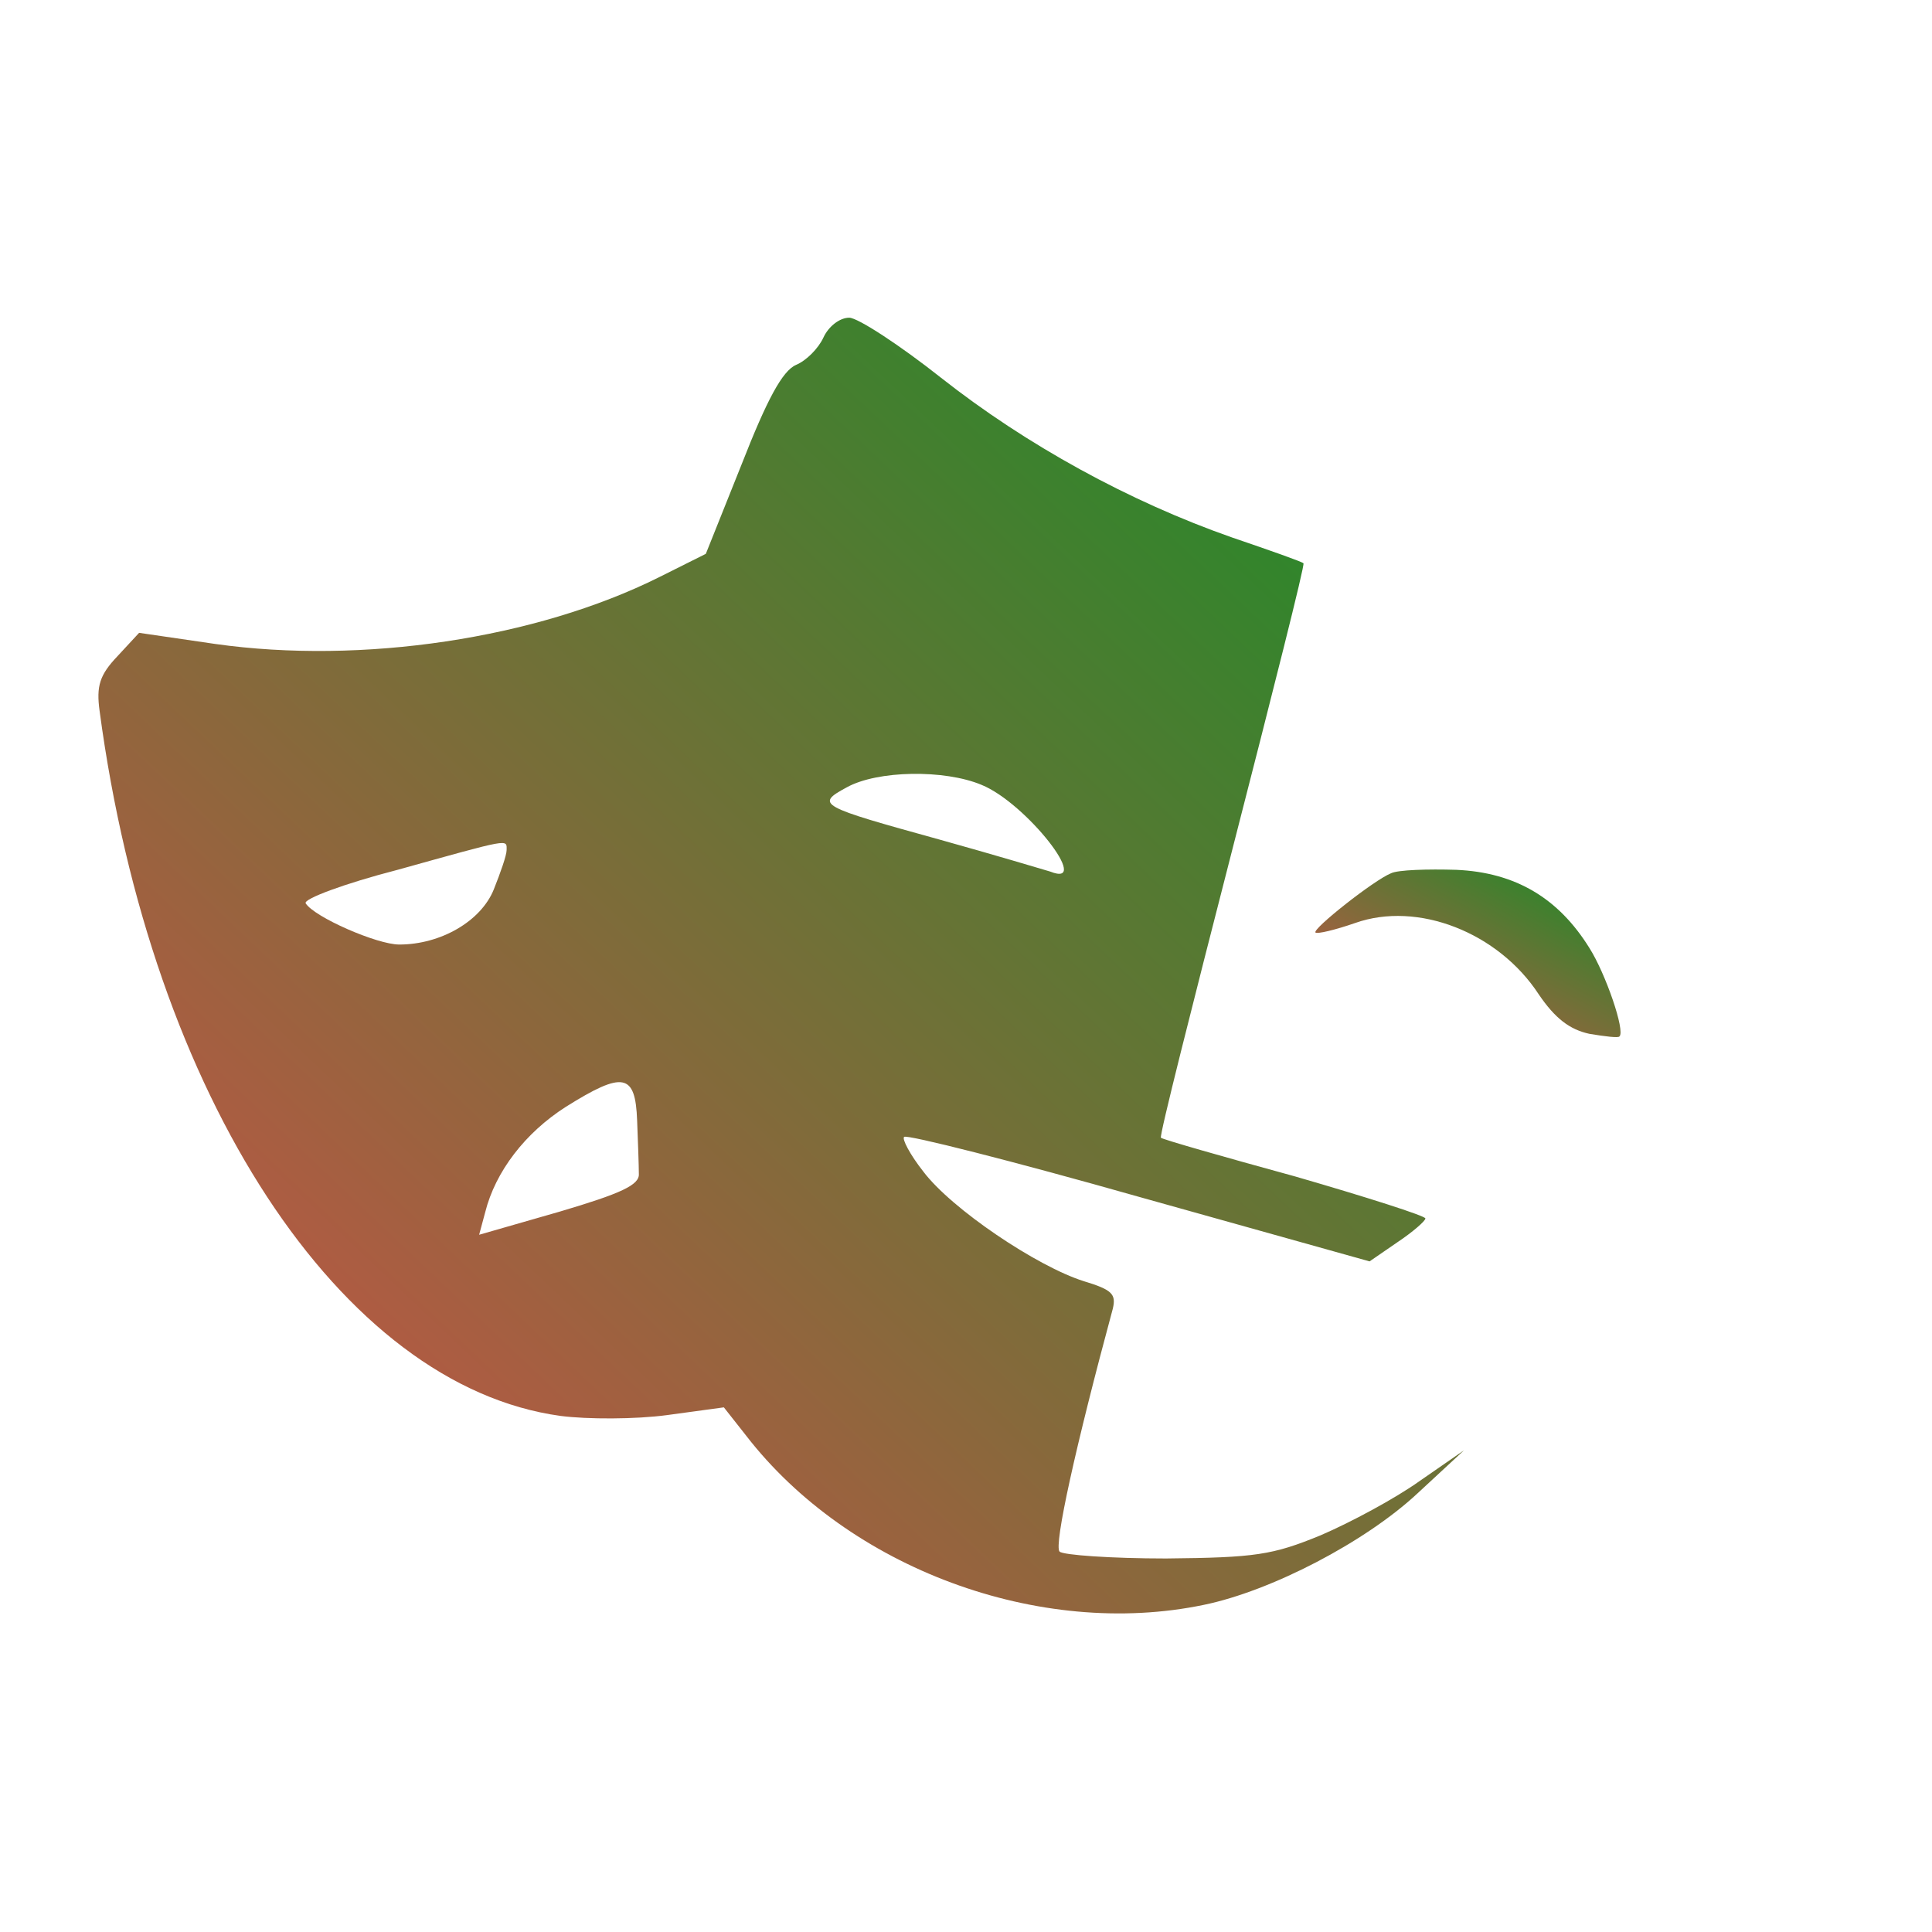
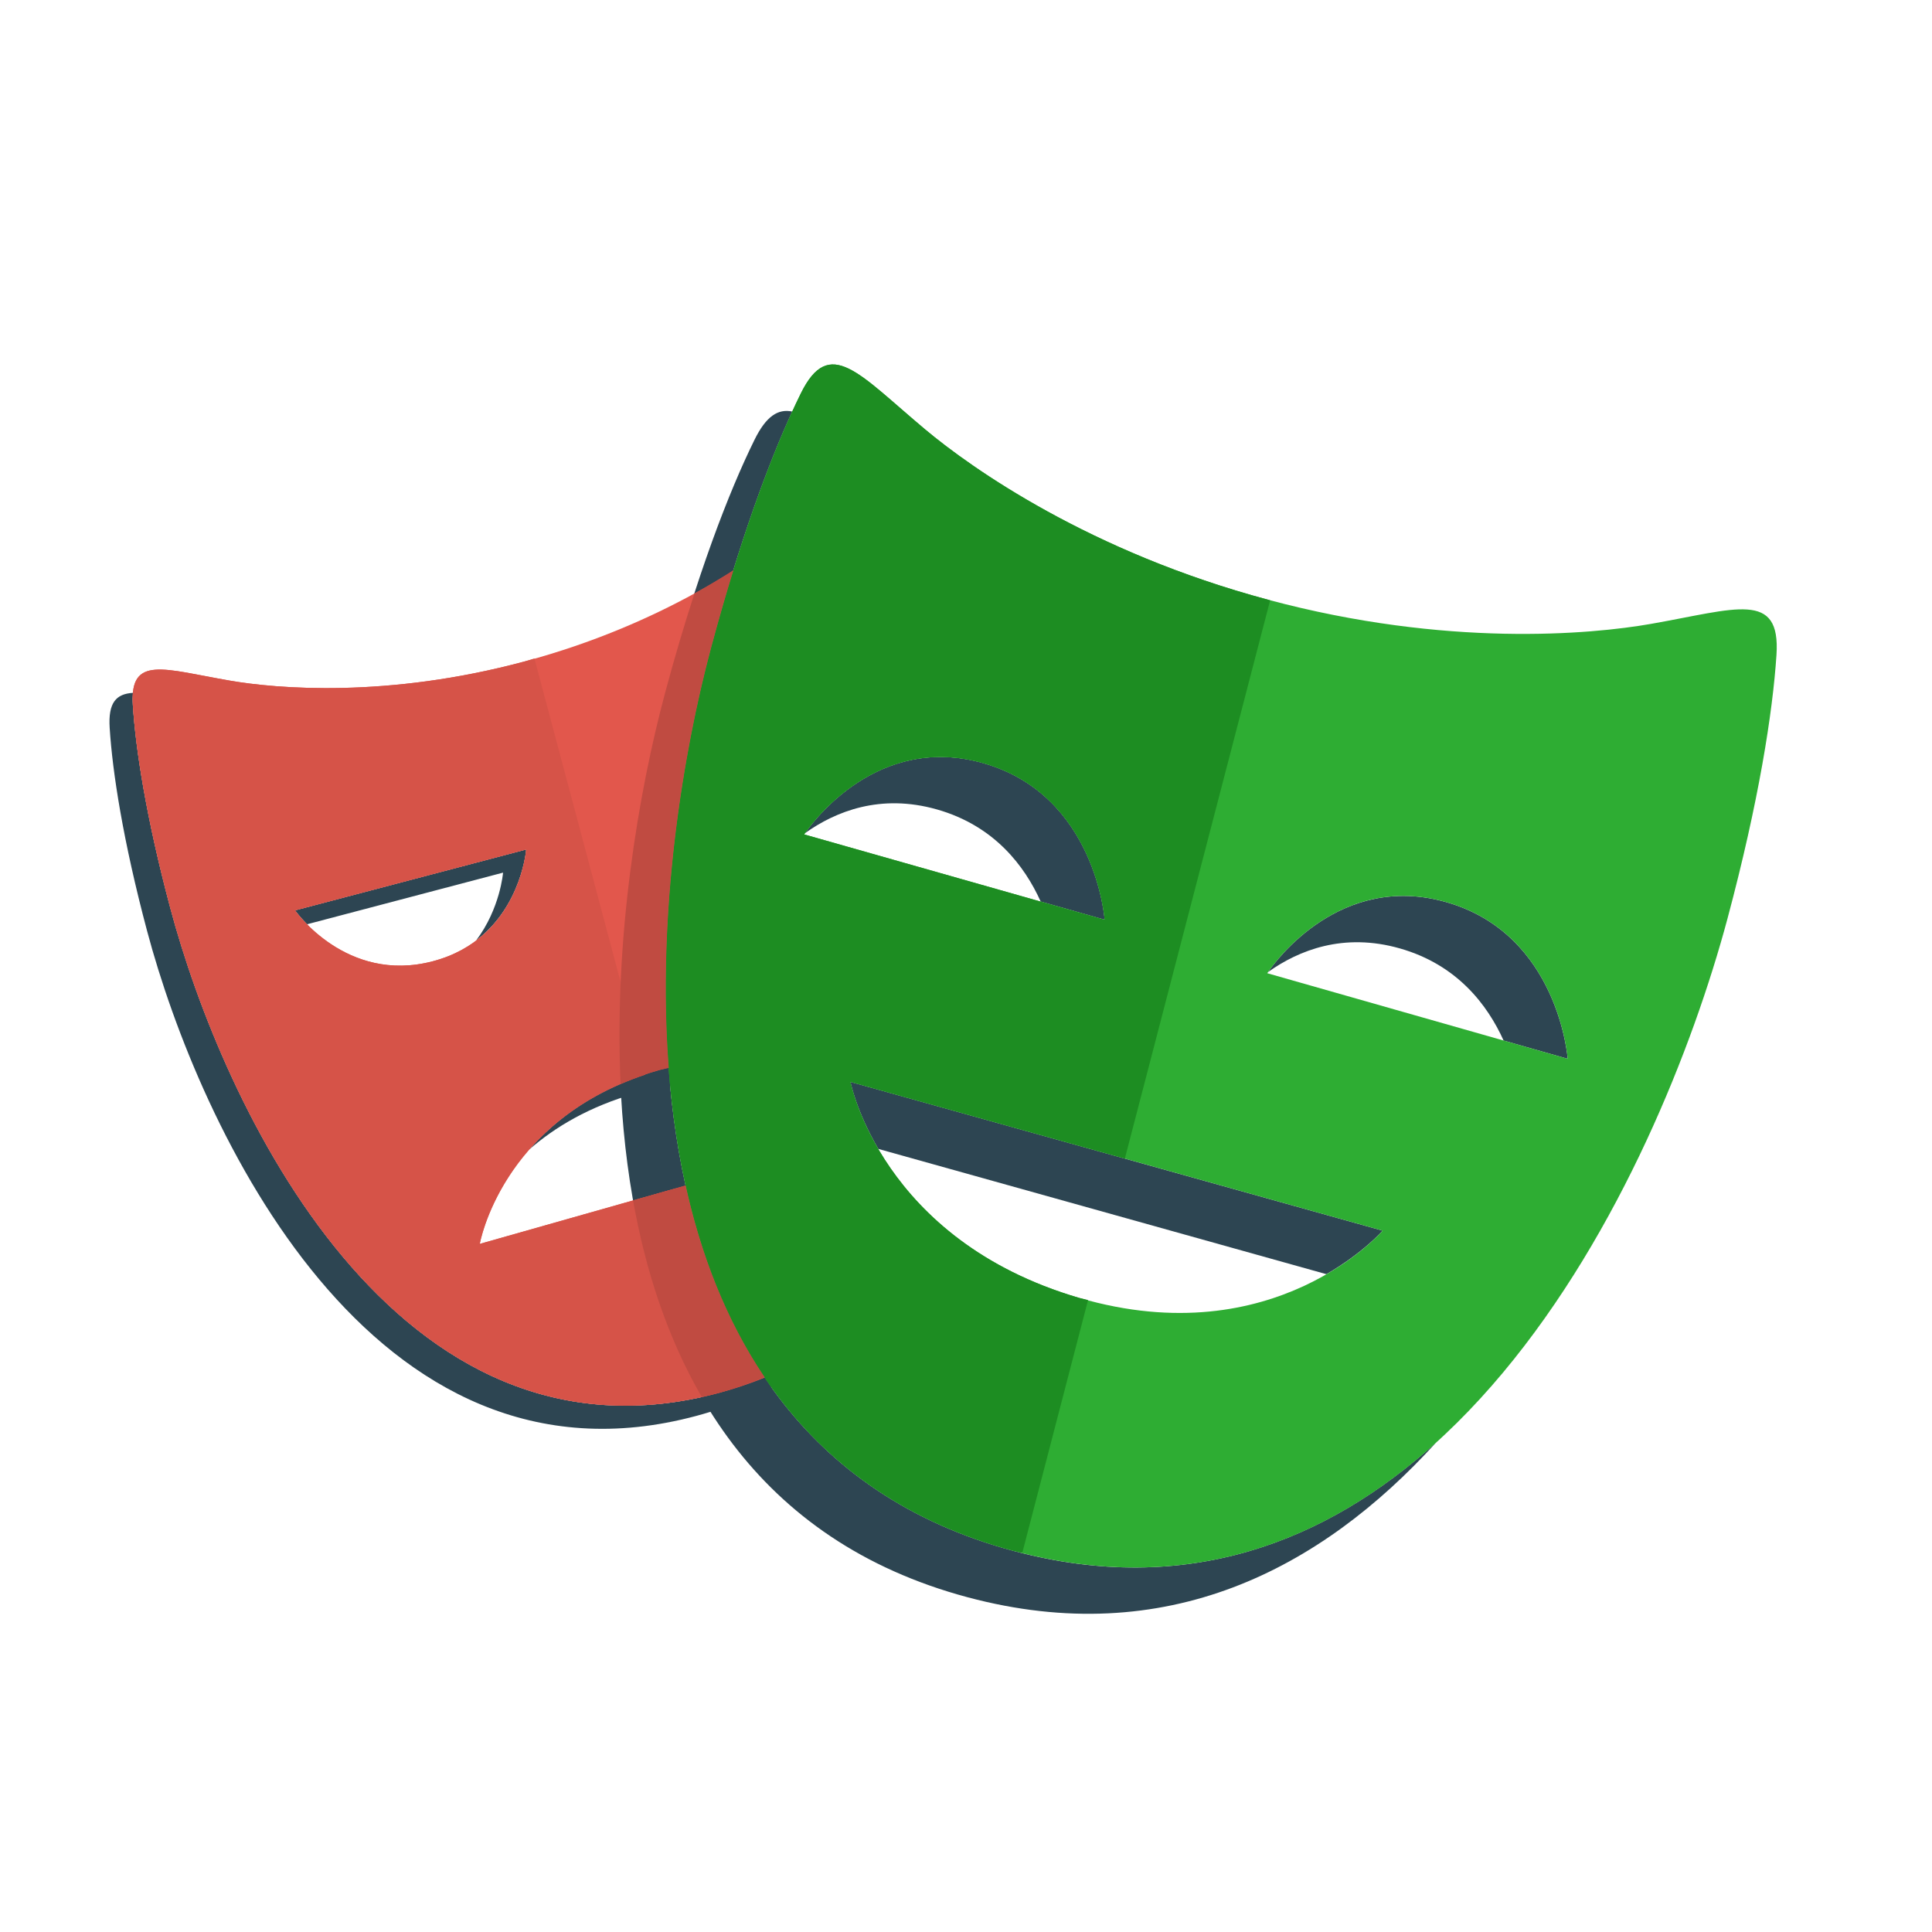
- <svg xmlns="http://www.w3.org/2000/svg" version="1.0" width="300pt" height="300pt" viewBox="0 0 225 225" preserveAspectRatio="xMidYMid meet">
-   <defs>
-     <linearGradient id="playwrightGradient" x1="0%" y1="0%" x2="100%" y2="100%">
-       <stop offset="0%" style="stop-color:#d84e4a;stop-opacity:1" />
-       <stop offset="100%" style="stop-color:#138f26;stop-opacity:1" />
-     </linearGradient>
-   </defs>
-   <g transform="translate(0,225) scale(0.1,-0.1)">
-     <path d="M959 1857 c-6 -13 -20 -27 -32 -32 -16 -7 -34 -41 -63 -115 l-42   -105 -54 -27 c-144 -72 -347 -102 -517 -78 l-89 13 -25 -27 c-21 -22 -25 -35   -21 -64 60 -449 281 -786 537 -821 31 -4 87 -4 124 1 l66 9 26 -33 c119 -154   341 -237 533 -197 78 16 188 73 249 130 l54 50 -52 -36 c-28 -20 -80 -48 -115   -63 -56 -23 -76 -26 -180 -27 -64 0 -120 4 -124 8 -7 7 19 124 62 283 4 17 -1   22 -34 32 -54 17 -154 84 -187 128 -15 19 -25 38 -22 40 3 3 126 -28 274 -70   l268 -75 32 22 c18 12 33 25 33 28 0 3 -69 25 -152 49 -84 23 -154 43 -156 45   -2 2 36 152 83 335 47 183 85 333 83 334 -2 2 -39 15 -83 30 -120 42 -240 108   -339 186 -48 38 -97 70 -107 70 -11 0 -24 -10 -30 -23z m184 -521 c52 -21 130   -121 80 -101 -10 3 -67 20 -128 37 -141 39 -146 41 -109 61 36 20 114 21 157   3z m-553 -76 c0 -6 -7 -26 -15 -46 -15 -37 -62 -64 -110 -64 -26 0 -99 32   -109 48 -3 5 45 23 107 39 133 37 127 36 127 23z m152 -315 c1 -25 2 -53 2   -62 1 -13 -21 -23 -92 -44 l-94 -27 7 26 c12 48 47 93 94 123 67 42 81 39 83   -16z" fill="url(#playwrightGradient)" stroke="none" />
-     <path d="M1620 1233 c-20 -8 -92 -65 -88 -69 2 -2 23 3 46 11 73 26 167 -11   214 -83 19 -28 36 -41 59 -46 18 -3 34 -5 35 -3 7 6 -16 73 -35 103 -36 58   -86 88 -155 91 -33 1 -68 0 -76 -4z" fill="url(#playwrightGradient)" stroke="none" />
-   </g>
+ <svg xmlns="http://www.w3.org/2000/svg" width="400" height="400" viewBox="0 0 400 400" fill="none">
+   <path d="M136.444 221.556C123.558 225.213 115.104 231.625 109.535 238.032C114.869 233.364 122.014 229.08 131.652 226.348C141.51 223.554 149.92 223.574 156.869 224.915V219.481C150.941 218.939 144.145 219.371 136.444 221.556ZM108.946 175.876L61.09 188.484C61.09 188.484 61.962 189.716 63.577 191.36L104.153 180.668C104.153 180.668 103.578 188.077 98.585 194.705C108.03 187.559 108.946 175.876 108.946 175.876ZM149.005 288.347C81.658 306.486 46.027 228.438 35.24 187.928C30.256 169.229 28.08 155.067 27.5 145.928C27.438 144.979 27.466 144.179 27.534 143.446C24.04 143.657 22.367 145.473 22.708 150.721C23.288 159.855 25.463 174.016 30.447 192.721C41.23 233.225 76.866 311.273 144.213 293.134C158.872 289.185 169.885 281.992 178.152 272.81C170.532 279.692 160.995 285.112 149.005 288.347ZM161.661 128.11V132.903H188.077C187.535 131.206 186.989 129.677 186.447 128.11H161.661Z" fill="#2D4552" />
+   <path d="M193.981 167.584C205.861 170.958 212.144 179.287 215.465 186.658L228.711 190.42C228.711 190.42 226.904 164.623 203.57 157.995C181.741 151.793 168.308 170.124 166.674 172.496C173.024 167.972 182.297 164.268 193.981 167.584ZM299.422 186.777C277.573 180.547 264.145 198.916 262.535 201.255C268.89 196.736 278.158 193.031 289.837 196.362C301.698 199.741 307.976 208.06 311.307 215.436L324.572 219.212C324.572 219.212 322.736 193.41 299.422 186.777ZM286.262 254.795L176.072 223.99C176.072 223.99 177.265 230.038 181.842 237.869L274.617 263.805C282.255 259.386 286.262 254.795 286.262 254.795ZM209.867 321.102C122.618 297.71 133.166 186.543 147.284 133.865C153.097 112.156 159.073 96.02 164.029 85.204C161.072 84.595 158.623 86.153 156.203 91.075C150.941 101.747 144.212 119.124 137.7 143.45C123.586 196.127 113.038 307.29 200.283 330.682C241.406 341.699 273.442 324.955 297.323 298.659C274.655 319.19 245.714 330.701 209.867 321.102Z" fill="#2D4552" />
+   <path d="M161.661 262.296V239.863L99.332 257.537C99.332 257.537 103.938 230.777 136.444 221.556C146.302 218.762 154.713 218.781 161.661 220.123V128.11H192.869C189.471 117.61 186.184 109.526 183.423 103.909C178.856 94.612 174.174 100.775 163.545 109.665C156.059 115.919 137.139 129.261 108.668 136.933C80.197 144.61 57.179 142.574 47.575 140.911C33.96 138.562 26.839 135.572 27.505 145.928C28.085 155.062 30.261 169.224 35.245 187.928C46.027 228.433 81.663 306.481 149.01 288.342C166.602 283.602 179.019 274.233 187.626 262.291H161.661V262.296ZM61.085 188.484L108.946 175.876C108.946 175.876 107.551 194.288 89.609 199.018C71.661 203.743 61.085 188.484 61.085 188.484Z" fill="#E2574C" />
+   <path d="M341.786 129.174C329.345 131.355 299.498 134.072 262.612 124.185C225.716 114.304 201.236 97.022 191.537 88.899C177.788 77.383 171.74 69.38 165.788 81.486C160.526 92.163 153.797 109.54 147.284 133.866C133.171 186.543 122.623 297.706 209.867 321.098C297.093 344.47 343.53 242.92 357.644 190.238C364.157 165.917 367.013 147.5 367.799 135.625C368.695 122.173 359.455 126.078 341.786 129.174ZM166.497 172.756C166.497 172.756 180.246 151.372 203.565 158C226.899 164.628 228.706 190.425 228.706 190.425L166.497 172.756ZM223.42 268.713C182.403 256.698 176.077 223.99 176.077 223.99L286.262 254.796C286.262 254.791 264.021 280.578 223.42 268.713ZM262.377 201.495C262.377 201.495 276.107 180.126 299.422 186.773C322.736 193.411 324.572 219.208 324.572 219.208L262.377 201.495Z" fill="#2EAD33" />
+   <path d="M139.88 246.04L99.332 257.532C99.332 257.532 103.737 232.44 133.607 222.496L110.647 136.33L108.663 136.933C80.192 144.611 57.174 142.574 47.57 140.911C33.955 138.563 26.834 135.572 27.5 145.929C28.08 155.063 30.256 169.224 35.24 187.929C46.023 228.433 81.658 306.481 149.005 288.342L150.989 287.719L139.88 246.04ZM61.085 188.485L108.946 175.876C108.946 175.876 107.551 194.288 89.609 199.018C71.662 203.743 61.085 188.485 61.085 188.485Z" fill="#D65348" />
+   <path d="M225.27 269.163L223.415 268.712C182.398 256.698 176.072 223.99 176.072 223.99L232.89 239.872L262.971 124.281L262.607 124.185C225.711 114.304 201.232 97.022 191.532 88.899C177.783 77.383 171.735 69.38 165.783 81.486C160.526 92.163 153.797 109.54 147.284 133.866C133.171 186.543 122.623 297.706 209.867 321.097L211.655 321.5L225.27 269.163ZM166.497 172.756C166.497 172.756 180.246 151.372 203.565 158C226.899 164.628 228.706 190.425 228.706 190.425L166.497 172.756Z" fill="#1D8D22" />
+   <path d="M141.946 245.451L131.072 248.537C133.641 263.019 138.169 276.917 145.276 289.195C146.513 288.922 147.74 288.687 149 288.342C152.302 287.451 155.364 286.348 158.312 285.145C150.371 273.361 145.118 259.789 141.946 245.451ZM137.7 143.451C132.112 164.307 127.113 194.326 128.489 224.436C130.952 223.367 133.554 222.371 136.444 221.551L138.457 221.101C136.003 188.939 141.308 156.165 147.284 133.866C148.799 128.225 150.318 122.978 151.832 118.085C149.393 119.637 146.767 121.228 143.776 122.867C141.759 129.093 139.722 135.898 137.7 143.451Z" fill="#C04B41" />
</svg>
